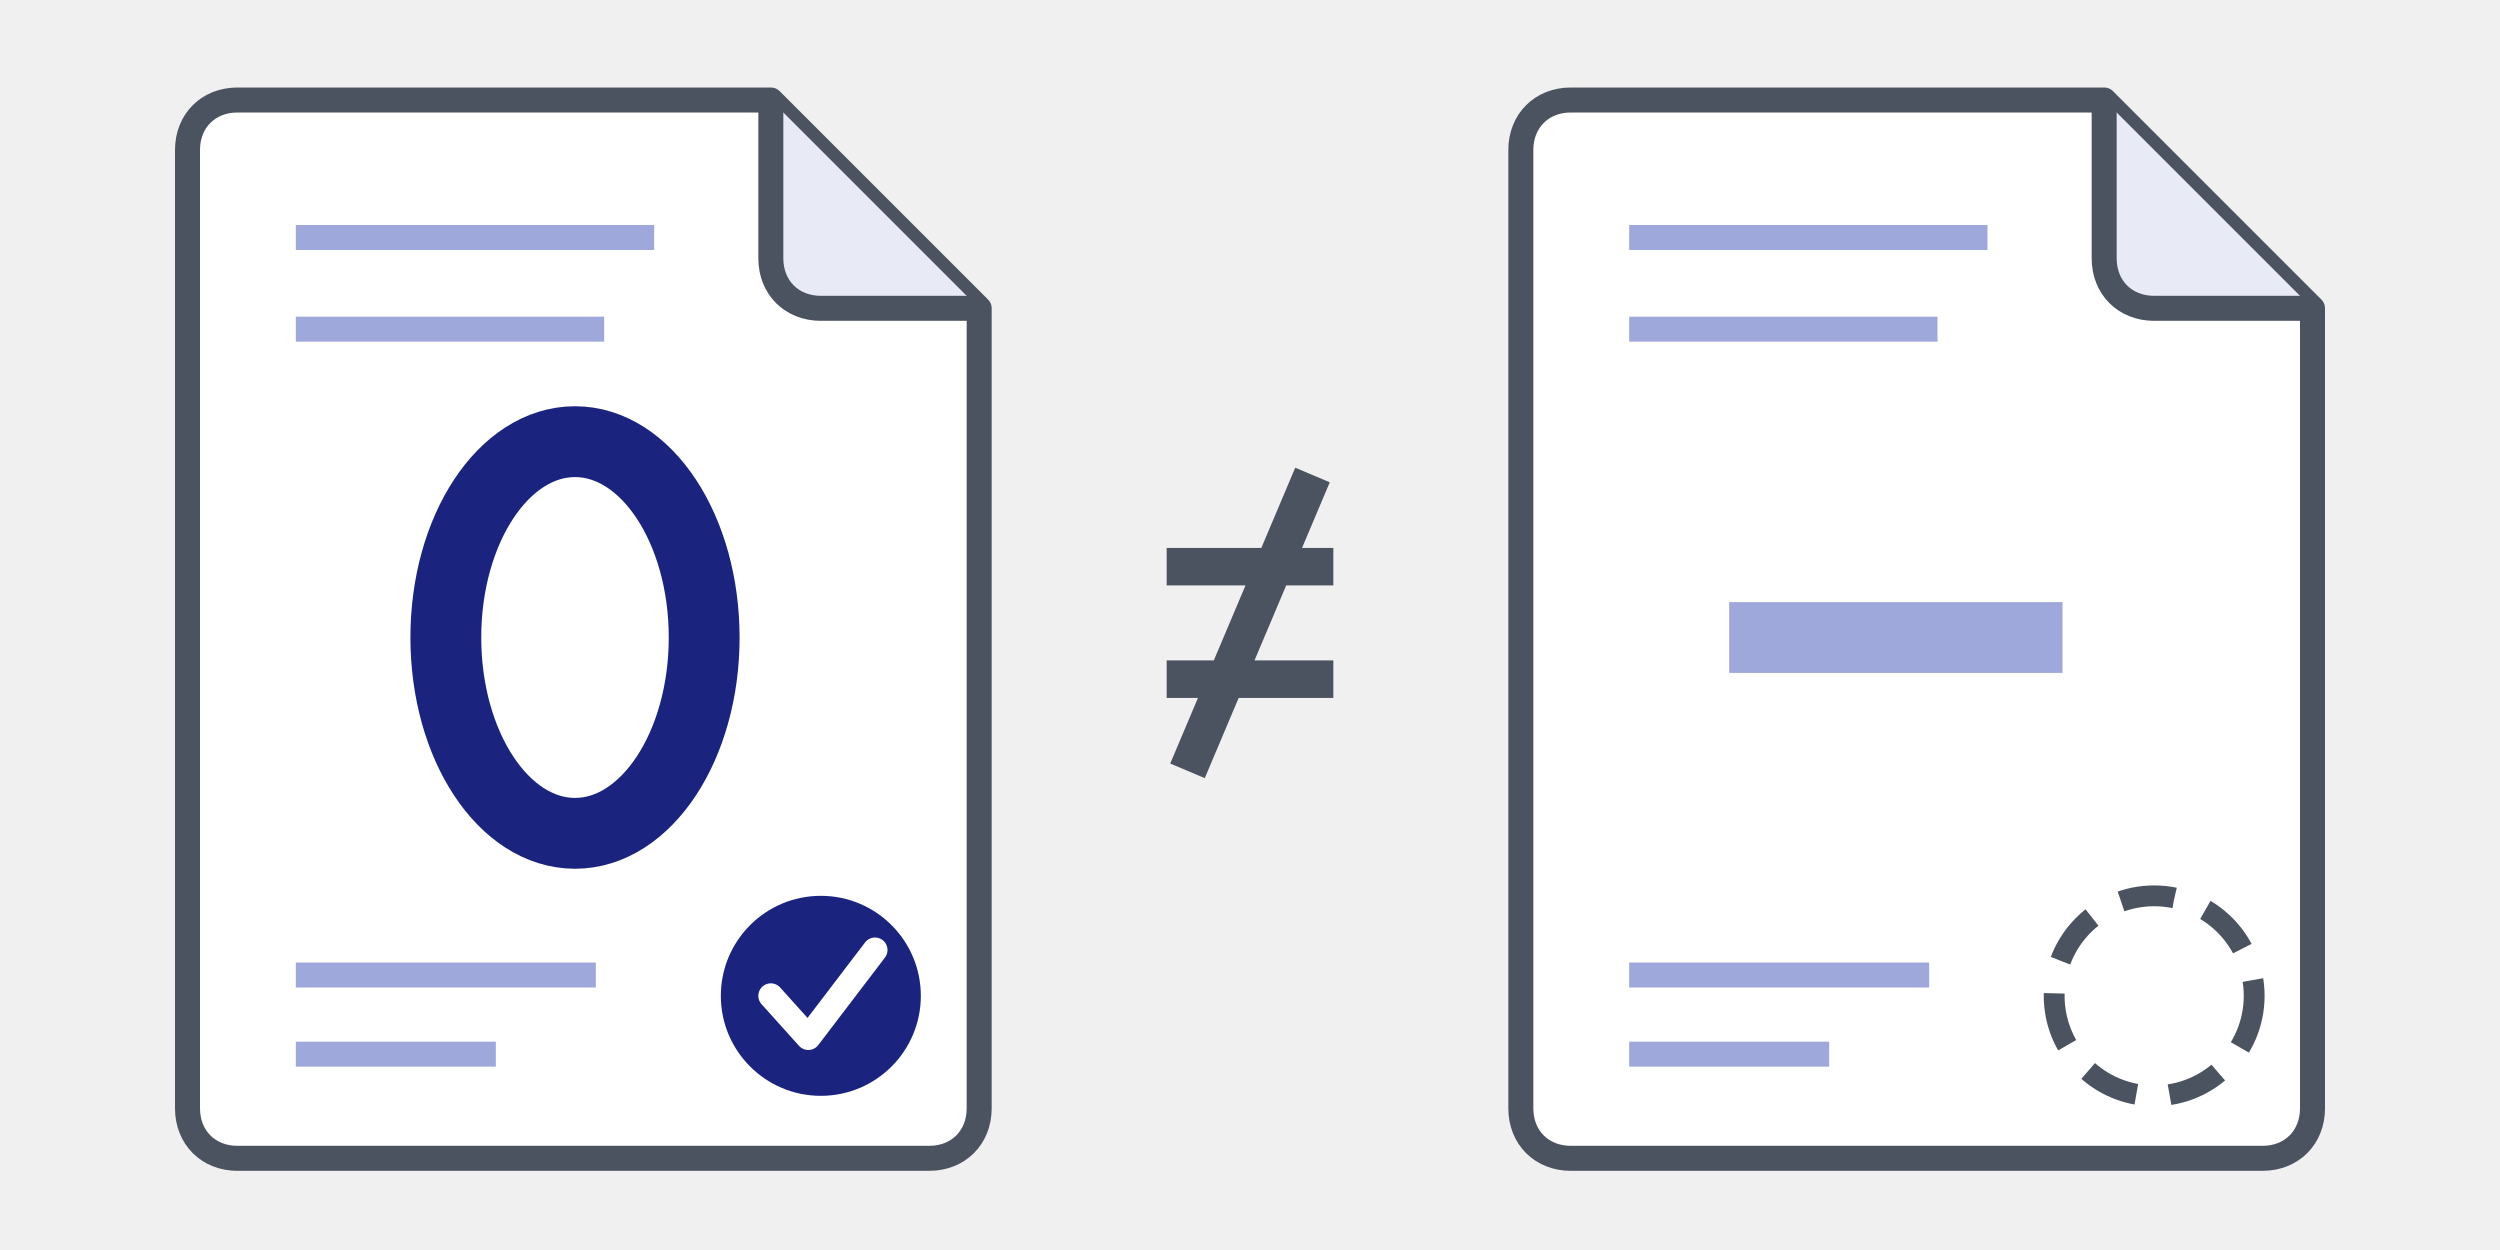
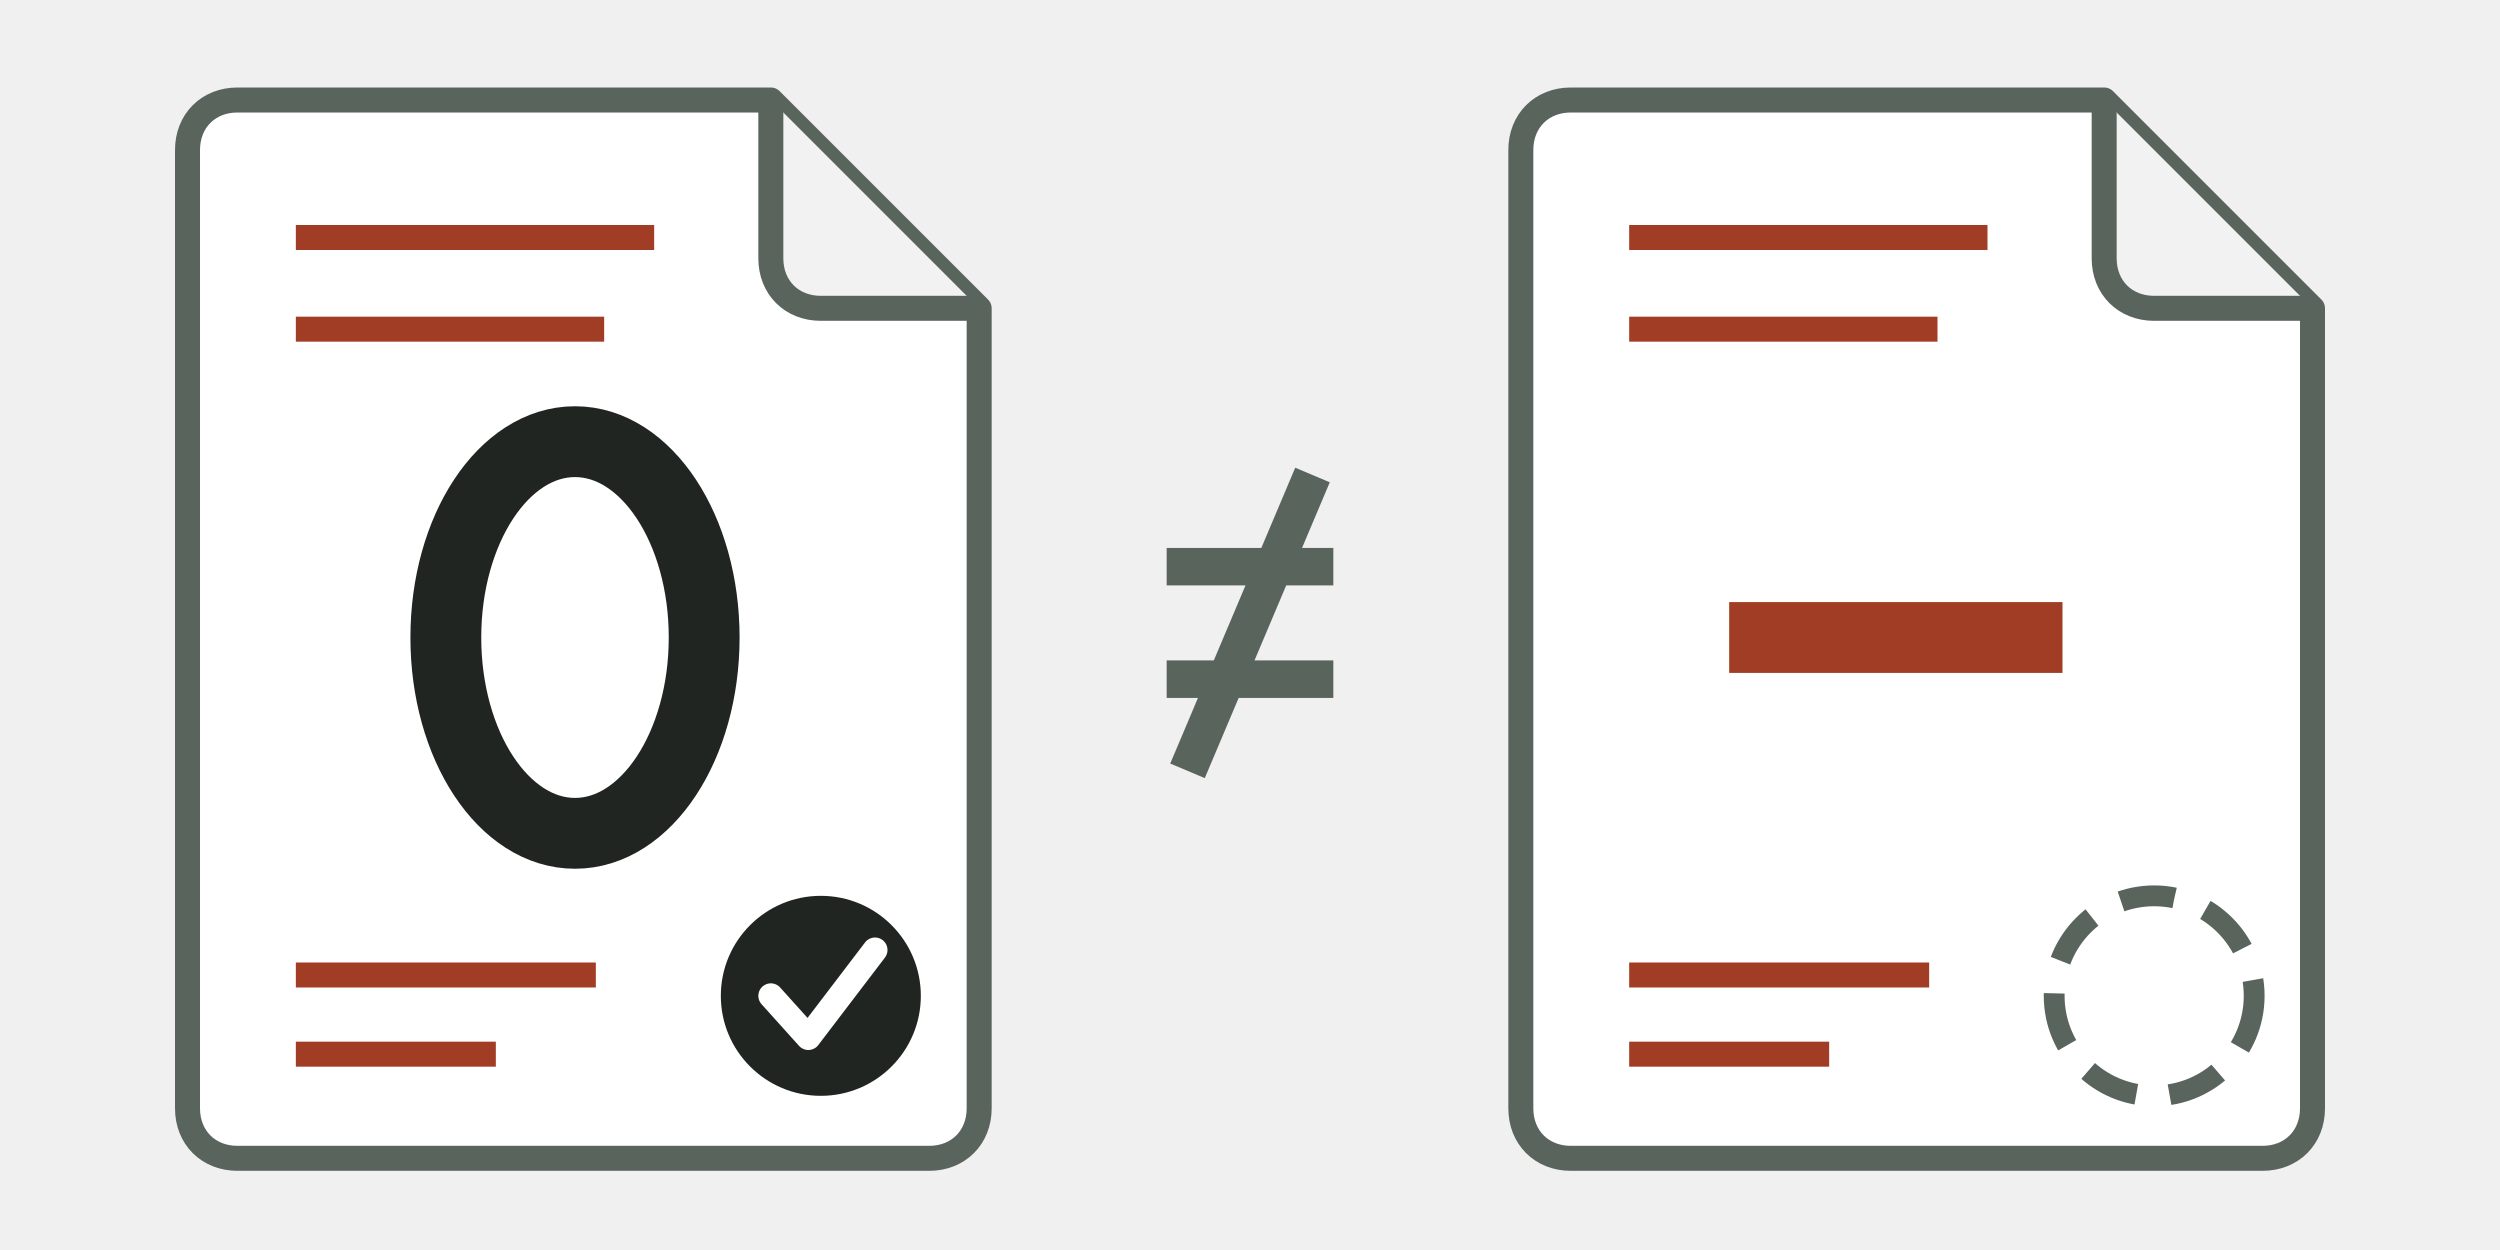
<svg xmlns="http://www.w3.org/2000/svg" viewBox="0 0 600 300" fill="none">
-   <path d="M57 24H185L235 74V266C235 273 230 278 223 278H57C50 278 45 273 45 266V36C45 29 50 24 57 24Z" fill="#fff" stroke="#4b5260" stroke-width="6" stroke-linejoin="round" />
-   <path d="M185 24V62C185 69 190 74 197 74H235" fill="#e8eaf6" stroke="#4b5260" stroke-width="6" stroke-linejoin="round" />
-   <path d="M71 57H157M71 79H145M71 234H143M71 253H119" stroke="#9fa8da" stroke-width="6" />
-   <ellipse cx="138" cy="153" rx="31" ry="47" stroke="#1a237e" stroke-width="17" />
-   <circle cx="197" cy="239" r="24" fill="#1a237e" />
+   <path d="M57 24H185L235 74V266C235 273 230 278 223 278H57C50 278 45 273 45 266V36C45 29 50 24 57 24Z" fill="#fff" stroke="#59645d" stroke-width="6" stroke-linejoin="round" />
+   <path d="M185 24V62C185 69 190 74 197 74H235" fill="#f1f2f1" stroke="#59645d" stroke-width="6" stroke-linejoin="round" />
+   <path d="M71 57H157M71 79H145M71 234H143M71 253H119" stroke="#a13d25" stroke-width="6" />
+   <ellipse cx="138" cy="153" rx="31" ry="47" stroke="#202522" stroke-width="17" />
+   <circle cx="197" cy="239" r="24" fill="#202522" />
  <path d="m185 239 9 10 16-21" stroke="#fff" stroke-width="6" stroke-linecap="round" stroke-linejoin="round" />
-   <path d="M280 136H320M280 163H320M315 114L285 185" stroke="#4b5260" stroke-width="9" />
-   <path d="M377 24H505L555 74V266C555 273 550 278 543 278H377C370 278 365 273 365 266V36C365 29 370 24 377 24Z" fill="#fff" stroke="#4b5260" stroke-width="6" stroke-linejoin="round" />
-   <path d="M505 24V62C505 69 510 74 517 74H555" fill="#e8eaf6" stroke="#4b5260" stroke-width="6" stroke-linejoin="round" />
-   <path d="M391 57H477M391 79H465M391 234H463M391 253H439" stroke="#9fa8da" stroke-width="6" />
-   <path d="M415 153H495" stroke="#9fa8da" stroke-width="17" />
-   <circle cx="517" cy="239" r="24" stroke="#4b5260" stroke-width="5" stroke-dasharray="13 8" />
+   <path d="M280 136H320M280 163H320M315 114L285 185" stroke="#59645d" stroke-width="9" />
+   <path d="M377 24H505L555 74V266C555 273 550 278 543 278H377C370 278 365 273 365 266V36C365 29 370 24 377 24Z" fill="#fff" stroke="#59645d" stroke-width="6" stroke-linejoin="round" />
+   <path d="M505 24V62C505 69 510 74 517 74H555" fill="#f1f2f1" stroke="#59645d" stroke-width="6" stroke-linejoin="round" />
+   <path d="M391 57H477M391 79H465M391 234H463M391 253H439" stroke="#a13d25" stroke-width="6" />
+   <path d="M415 153H495" stroke="#a13d25" stroke-width="17" />
+   <circle cx="517" cy="239" r="24" stroke="#59645d" stroke-width="5" stroke-dasharray="13 8" />
</svg>
